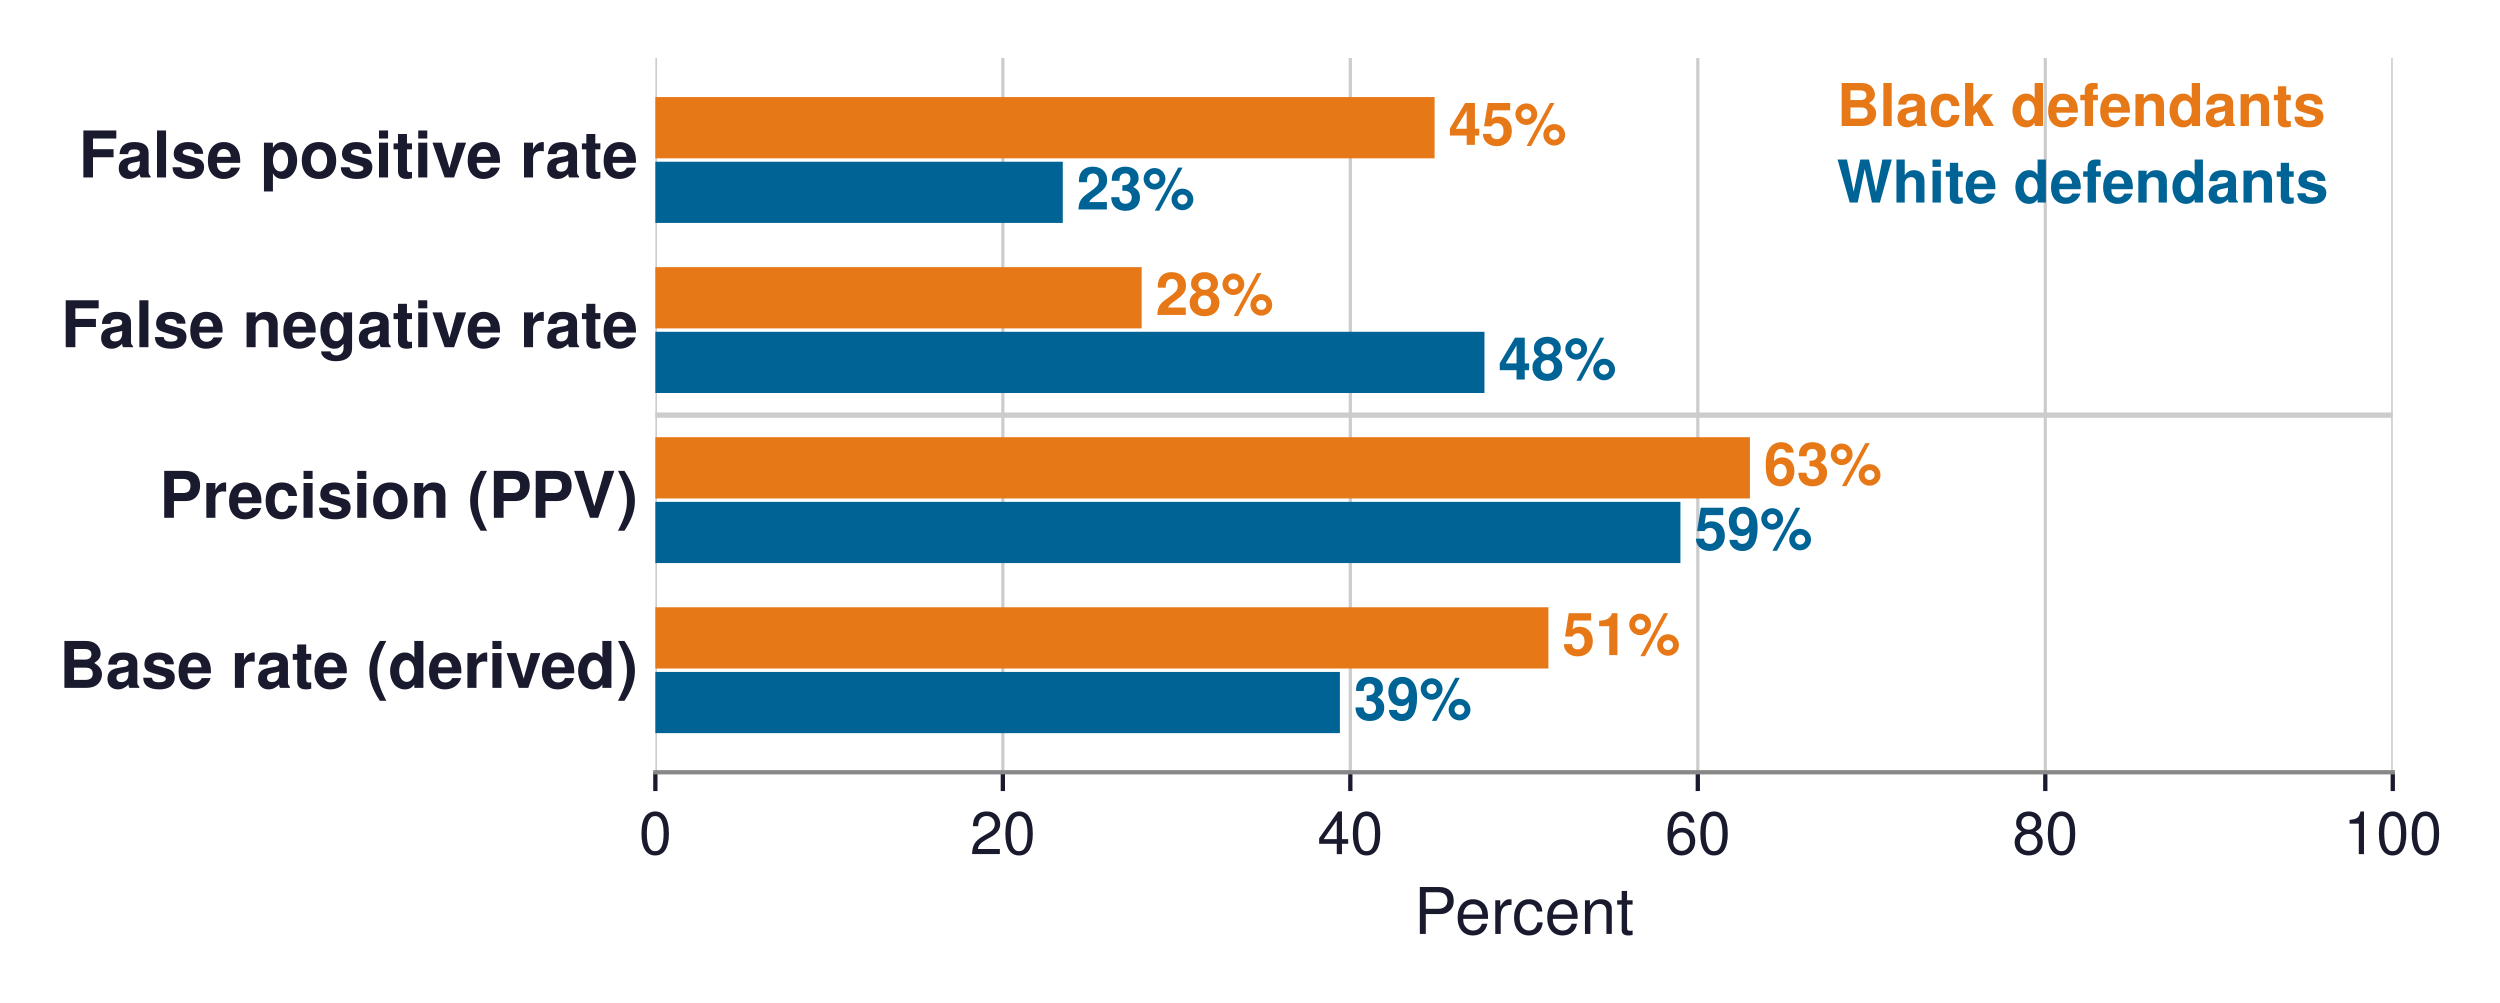
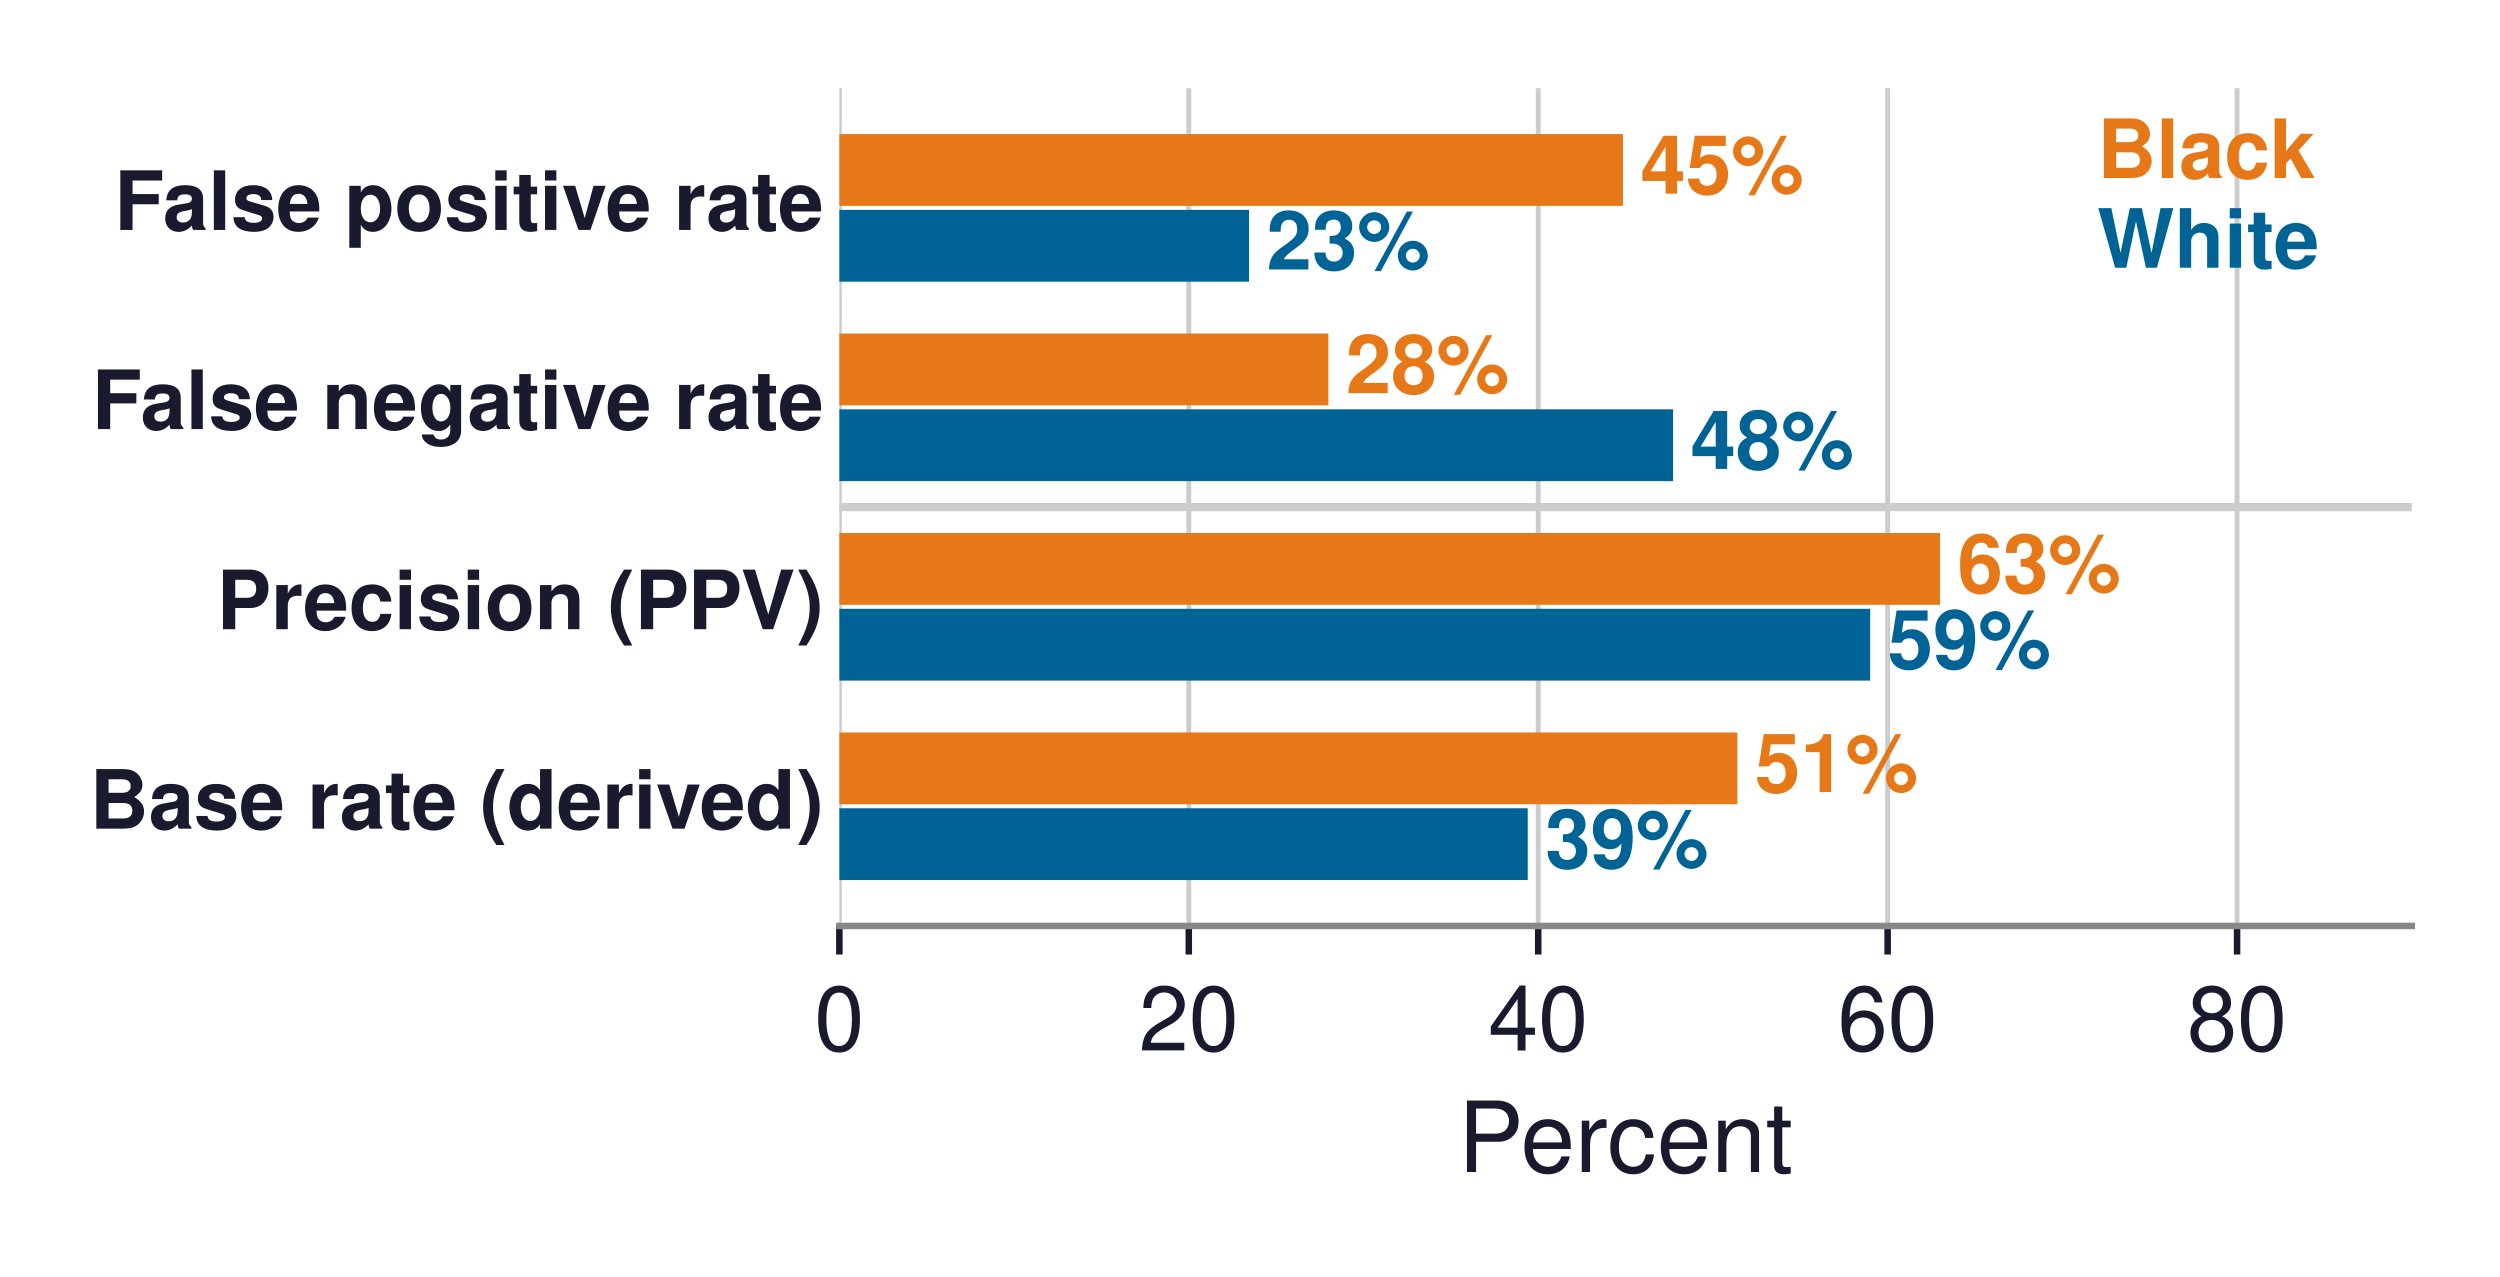
- <svg xmlns="http://www.w3.org/2000/svg" xmlns:xlink="http://www.w3.org/1999/xlink" width="465.695pt" height="186.814pt" viewBox="0 0 465.695 186.814" version="1.1">
+ <svg xmlns="http://www.w3.org/2000/svg" xmlns:xlink="http://www.w3.org/1999/xlink" width="306.071pt" height="156.322pt" viewBox="0 0 306.071 156.322" version="1.1">
  <defs>
    <style type="text/css">*{stroke-linejoin: round; stroke-linecap: butt}</style>
  </defs>
  <g id="figure_1">
    <g id="patch_1">
-       <path d="M 0 186.814  L 465.695 186.814  L 465.695 0  L 0 0  z " style="fill: #ffffff" />
+       <path d="M 0 156.322  L 306.071 156.322  L 306.071 0  L 0 0  z " style="fill: #ffffff" />
    </g>
    <g id="axes_1">
      <g id="patch_2">
-         <path d="M 122.08 143.856  L 445.72 143.856  L 445.72 10.8  L 122.08 10.8  z " style="fill: #ffffff" />
+         <path d="M 102.761 113.364  L 295.271 113.364  L 295.271 10.8  L 102.761 10.8  z " style="fill: #ffffff" />
      </g>
      <g id="matplotlib.axis_1">
        <g id="xtick_1">
          <g id="line2d_1">
-             <path d="M 122.08 143.856  L 122.08 10.8  " clip-path="url(#p32ffcf4e06)" style="fill: none; stroke: #cccccc; stroke-width: 0.6; stroke-linecap: square" />
+             <path d="M 102.761 113.364  L 102.761 10.8  " clip-path="url(#pfdc0ba618e)" style="fill: none; stroke: #cccccc; stroke-width: 0.6; stroke-linecap: square" />
          </g>
          <g id="line2d_2">
            <defs>
-               <path id="m6cfee495c1" d="M 0 0  L 0 3.5  " style="stroke: #1a1a2e; stroke-width: 0.8" />
+               <path id="mfa1cc81c1f" d="M 0 0  L 0 3.5  " style="stroke: #1a1a2e; stroke-width: 0.8" />
            </defs>
            <g>
-               <use xlink:href="#m6cfee495c1" x="122.08" y="143.856" style="fill: #1a1a2e; stroke: #1a1a2e; stroke-width: 0.8" />
+               <use xlink:href="#mfa1cc81c1f" x="102.761" y="113.364" style="fill: #1a1a2e; stroke: #1a1a2e; stroke-width: 0.8" />
            </g>
          </g>
          <g id="text_1">
-             <text style="font-size: 11px; font-family: 'Helvetica', 'Arial', 'DejaVu Sans', sans-serif; text-anchor: middle; fill: #1a1a2e" x="122.08" y="159.106" transform="rotate(-0 122.0795 159.106)">0</text>
+             <text style="font-size: 11px; font-family: 'Helvetica', 'Arial', 'DejaVu Sans', sans-serif; text-anchor: middle; fill: #1a1a2e" x="102.761" y="128.614" transform="rotate(-0 102.761 128.614)">0</text>
          </g>
        </g>
        <g id="xtick_2">
          <g id="line2d_3">
-             <path d="M 186.808 143.856  L 186.808 10.8  " clip-path="url(#p32ffcf4e06)" style="fill: none; stroke: #cccccc; stroke-width: 0.6; stroke-linecap: square" />
+             <path d="M 145.541 113.364  L 145.541 10.8  " clip-path="url(#pfdc0ba618e)" style="fill: none; stroke: #cccccc; stroke-width: 0.6; stroke-linecap: square" />
          </g>
          <g id="line2d_4">
            <g>
-               <use xlink:href="#m6cfee495c1" x="186.808" y="143.856" style="fill: #1a1a2e; stroke: #1a1a2e; stroke-width: 0.8" />
+               <use xlink:href="#mfa1cc81c1f" x="145.541" y="113.364" style="fill: #1a1a2e; stroke: #1a1a2e; stroke-width: 0.8" />
            </g>
          </g>
          <g id="text_2">
-             <text style="font-size: 11px; font-family: 'Helvetica', 'Arial', 'DejaVu Sans', sans-serif; text-anchor: middle; fill: #1a1a2e" x="186.808" y="159.106" transform="rotate(-0 186.8075 159.106)">20</text>
+             <text style="font-size: 11px; font-family: 'Helvetica', 'Arial', 'DejaVu Sans', sans-serif; text-anchor: middle; fill: #1a1a2e" x="145.541" y="128.614" transform="rotate(-0 145.541 128.614)">20</text>
          </g>
        </g>
        <g id="xtick_3">
          <g id="line2d_5">
-             <path d="M 251.536 143.856  L 251.536 10.8  " clip-path="url(#p32ffcf4e06)" style="fill: none; stroke: #cccccc; stroke-width: 0.6; stroke-linecap: square" />
+             <path d="M 188.321 113.364  L 188.321 10.8  " clip-path="url(#pfdc0ba618e)" style="fill: none; stroke: #cccccc; stroke-width: 0.6; stroke-linecap: square" />
          </g>
          <g id="line2d_6">
            <g>
-               <use xlink:href="#m6cfee495c1" x="251.536" y="143.856" style="fill: #1a1a2e; stroke: #1a1a2e; stroke-width: 0.8" />
+               <use xlink:href="#mfa1cc81c1f" x="188.321" y="113.364" style="fill: #1a1a2e; stroke: #1a1a2e; stroke-width: 0.8" />
            </g>
          </g>
          <g id="text_3">
-             <text style="font-size: 11px; font-family: 'Helvetica', 'Arial', 'DejaVu Sans', sans-serif; text-anchor: middle; fill: #1a1a2e" x="251.536" y="159.106" transform="rotate(-0 251.5355 159.106)">40</text>
+             <text style="font-size: 11px; font-family: 'Helvetica', 'Arial', 'DejaVu Sans', sans-serif; text-anchor: middle; fill: #1a1a2e" x="188.321" y="128.614" transform="rotate(-0 188.321 128.614)">40</text>
          </g>
        </g>
        <g id="xtick_4">
          <g id="line2d_7">
-             <path d="M 316.264 143.856  L 316.264 10.8  " clip-path="url(#p32ffcf4e06)" style="fill: none; stroke: #cccccc; stroke-width: 0.6; stroke-linecap: square" />
+             <path d="M 231.101 113.364  L 231.101 10.8  " clip-path="url(#pfdc0ba618e)" style="fill: none; stroke: #cccccc; stroke-width: 0.6; stroke-linecap: square" />
          </g>
          <g id="line2d_8">
            <g>
-               <use xlink:href="#m6cfee495c1" x="316.264" y="143.856" style="fill: #1a1a2e; stroke: #1a1a2e; stroke-width: 0.8" />
+               <use xlink:href="#mfa1cc81c1f" x="231.101" y="113.364" style="fill: #1a1a2e; stroke: #1a1a2e; stroke-width: 0.8" />
            </g>
          </g>
          <g id="text_4">
-             <text style="font-size: 11px; font-family: 'Helvetica', 'Arial', 'DejaVu Sans', sans-serif; text-anchor: middle; fill: #1a1a2e" x="316.264" y="159.106" transform="rotate(-0 316.2635 159.106)">60</text>
+             <text style="font-size: 11px; font-family: 'Helvetica', 'Arial', 'DejaVu Sans', sans-serif; text-anchor: middle; fill: #1a1a2e" x="231.101" y="128.614" transform="rotate(-0 231.101 128.614)">60</text>
          </g>
        </g>
        <g id="xtick_5">
          <g id="line2d_9">
-             <path d="M 380.992 143.856  L 380.992 10.8  " clip-path="url(#p32ffcf4e06)" style="fill: none; stroke: #cccccc; stroke-width: 0.6; stroke-linecap: square" />
+             <path d="M 273.881 113.364  L 273.881 10.8  " clip-path="url(#pfdc0ba618e)" style="fill: none; stroke: #cccccc; stroke-width: 0.6; stroke-linecap: square" />
          </g>
          <g id="line2d_10">
            <g>
-               <use xlink:href="#m6cfee495c1" x="380.992" y="143.856" style="fill: #1a1a2e; stroke: #1a1a2e; stroke-width: 0.8" />
+               <use xlink:href="#mfa1cc81c1f" x="273.881" y="113.364" style="fill: #1a1a2e; stroke: #1a1a2e; stroke-width: 0.8" />
            </g>
          </g>
          <g id="text_5">
-             <text style="font-size: 11px; font-family: 'Helvetica', 'Arial', 'DejaVu Sans', sans-serif; text-anchor: middle; fill: #1a1a2e" x="380.992" y="159.106" transform="rotate(-0 380.9915 159.106)">80</text>
+             <text style="font-size: 11px; font-family: 'Helvetica', 'Arial', 'DejaVu Sans', sans-serif; text-anchor: middle; fill: #1a1a2e" x="273.881" y="128.614" transform="rotate(-0 273.881 128.614)">80</text>
          </g>
        </g>
-         <g id="xtick_6">
-           <g id="line2d_11">
-             <path d="M 445.72 143.856  L 445.72 10.8  " clip-path="url(#p32ffcf4e06)" style="fill: none; stroke: #cccccc; stroke-width: 0.6; stroke-linecap: square" />
-           </g>
-           <g id="line2d_12">
-             <g>
-               <use xlink:href="#m6cfee495c1" x="445.72" y="143.856" style="fill: #1a1a2e; stroke: #1a1a2e; stroke-width: 0.8" />
-             </g>
-           </g>
-           <g id="text_6">
-             <text style="font-size: 11px; font-family: 'Helvetica', 'Arial', 'DejaVu Sans', sans-serif; text-anchor: middle; fill: #1a1a2e" x="445.72" y="159.106" transform="rotate(-0 445.7195 159.106)">100</text>
-           </g>
-         </g>
-         <g id="text_7">
-           <text style="font-size: 12px; font-family: 'Helvetica', 'Arial', 'DejaVu Sans', sans-serif; text-anchor: middle; fill: #1a1a2e" x="283.9" y="173.975" transform="rotate(-0 283.8995 173.9751)">Percent</text>
+         <g id="text_6">
+           <text style="font-size: 12px; font-family: 'Helvetica', 'Arial', 'DejaVu Sans', sans-serif; text-anchor: middle; fill: #1a1a2e" x="199.016" y="143.483" transform="rotate(-0 199.016 143.4831)">Percent</text>
        </g>
      </g>
      <g id="matplotlib.axis_2" />
      <g id="patch_3">
-         <path d="M 122.08 29.491  L 267.232 29.491  L 267.232 18.086  L 122.08 18.086  z " clip-path="url(#p32ffcf4e06)" style="fill: #e67817" />
+         <path d="M 102.761 25.208  L 198.695 25.208  L 198.695 16.417  L 102.761 16.417  z " clip-path="url(#pfdc0ba618e)" style="fill: #e67817" />
      </g>
      <g id="patch_4">
-         <path d="M 122.08 41.53  L 197.973 41.53  L 197.973 30.125  L 122.08 30.125  z " clip-path="url(#p32ffcf4e06)" style="fill: #006395" />
+         <path d="M 102.761 34.487  L 152.921 34.487  L 152.921 25.696  L 102.761 25.696  z " clip-path="url(#pfdc0ba618e)" style="fill: #006395" />
      </g>
      <g id="patch_5">
-         <path d="M 122.08 61.171  L 212.666 61.171  L 212.666 49.766  L 122.08 49.766  z " clip-path="url(#p32ffcf4e06)" style="fill: #e67817" />
+         <path d="M 102.761 49.628  L 162.632 49.628  L 162.632 40.837  L 102.761 40.837  z " clip-path="url(#pfdc0ba618e)" style="fill: #e67817" />
      </g>
      <g id="patch_6">
-         <path d="M 122.08 73.21  L 276.521 73.21  L 276.521 61.805  L 122.08 61.805  z " clip-path="url(#p32ffcf4e06)" style="fill: #006395" />
+         <path d="M 102.761 58.907  L 204.834 58.907  L 204.834 50.116  L 102.761 50.116  z " clip-path="url(#pfdc0ba618e)" style="fill: #006395" />
      </g>
      <g id="patch_7">
-         <path d="M 122.08 92.851  L 325.973 92.851  L 325.973 81.446  L 122.08 81.446  z " clip-path="url(#p32ffcf4e06)" style="fill: #e67817" />
+         <path d="M 102.761 74.048  L 237.518 74.048  L 237.518 65.257  L 102.761 65.257  z " clip-path="url(#pfdc0ba618e)" style="fill: #e67817" />
      </g>
      <g id="patch_8">
-         <path d="M 122.08 104.89  L 313.027 104.89  L 313.027 93.485  L 122.08 93.485  z " clip-path="url(#p32ffcf4e06)" style="fill: #006395" />
+         <path d="M 102.761 83.327  L 228.962 83.327  L 228.962 74.536  L 102.761 74.536  z " clip-path="url(#pfdc0ba618e)" style="fill: #006395" />
      </g>
      <g id="patch_9">
-         <path d="M 122.08 124.531  L 288.43 124.531  L 288.43 113.126  L 122.08 113.126  z " clip-path="url(#p32ffcf4e06)" style="fill: #e67817" />
+         <path d="M 102.761 98.468  L 212.706 98.468  L 212.706 89.677  L 102.761 89.677  z " clip-path="url(#pfdc0ba618e)" style="fill: #e67817" />
      </g>
      <g id="patch_10">
-         <path d="M 122.08 136.57  L 249.594 136.57  L 249.594 125.165  L 122.08 125.165  z " clip-path="url(#p32ffcf4e06)" style="fill: #006395" />
+         <path d="M 102.761 107.747  L 187.038 107.747  L 187.038 98.956  L 102.761 98.956  z " clip-path="url(#pfdc0ba618e)" style="fill: #006395" />
      </g>
-       <g id="line2d_13">
-         <path d="M 122.08 77.328  L 445.72 77.328  " clip-path="url(#p32ffcf4e06)" style="fill: none; stroke: #cccccc; stroke-linecap: square" />
+       <g id="line2d_11">
+         <path d="M 102.761 62.082  L 295.271 62.082  " clip-path="url(#pfdc0ba618e)" style="fill: none; stroke: #cccccc; stroke-linecap: square" />
      </g>
      <g id="patch_11">
-         <path d="M 122.08 143.856  L 445.72 143.856  " style="fill: none; stroke: #888888; stroke-width: 0.8; stroke-linejoin: miter; stroke-linecap: square" />
+         <path d="M 102.761 113.364  L 295.271 113.364  " style="fill: none; stroke: #888888; stroke-width: 0.8; stroke-linejoin: miter; stroke-linecap: square" />
+       </g>
+       <g id="text_7">
+         <text style="font-weight: 700; font-size: 10px; font-family: 'Helvetica', 'Arial', 'DejaVu Sans', sans-serif; text-anchor: start; fill: #e67817" x="200.834" y="23.713" transform="rotate(-0 200.8342 23.71259)">45%</text>
      </g>
      <g id="text_8">
-         <text style="font-weight: 700; font-size: 11px; font-family: 'Helvetica', 'Arial', 'DejaVu Sans', sans-serif; text-anchor: start; fill: #e67817" x="269.821" y="26.979" transform="rotate(-0 269.8212 26.97923)">45%</text>
+         <text style="font-weight: 700; font-size: 10px; font-family: 'Helvetica', 'Arial', 'DejaVu Sans', sans-serif; text-anchor: start; fill: #006395" x="155.06" y="32.992" transform="rotate(-0 155.0596 32.99219)">23%</text>
      </g>
      <g id="text_9">
-         <text style="font-weight: 700; font-size: 11px; font-family: 'Helvetica', 'Arial', 'DejaVu Sans', sans-serif; text-anchor: start; fill: #006395" x="200.562" y="39.018" transform="rotate(-0 200.5622 39.01763)">23%</text>
+         <text style="font-weight: 700; font-size: 10px; font-family: 'Helvetica', 'Arial', 'DejaVu Sans', sans-serif; text-anchor: end; fill: #1a1a2e" x="100.836" y="28.154" transform="rotate(-0 100.8359 28.15434)">False positive rate</text>
      </g>
      <g id="text_10">
-         <text style="font-weight: 700; font-size: 12px; font-family: 'Helvetica', 'Arial', 'DejaVu Sans', sans-serif; text-anchor: end; fill: #1a1a2e" x="118.843" y="33.051" transform="rotate(-0 118.8431 33.05081)">False positive rate</text>
+         <text style="font-weight: 700; font-size: 10px; font-family: 'Helvetica', 'Arial', 'DejaVu Sans', sans-serif; text-anchor: start; fill: #e67817" x="164.771" y="48.133" transform="rotate(-0 164.7706 48.13259)">28%</text>
      </g>
      <g id="text_11">
-         <text style="font-weight: 700; font-size: 11px; font-family: 'Helvetica', 'Arial', 'DejaVu Sans', sans-serif; text-anchor: start; fill: #e67817" x="215.255" y="58.659" transform="rotate(-0 215.2555 58.65923)">28%</text>
+         <text style="font-weight: 700; font-size: 10px; font-family: 'Helvetica', 'Arial', 'DejaVu Sans', sans-serif; text-anchor: start; fill: #006395" x="206.973" y="57.412" transform="rotate(-0 206.9731 57.41219)">48%</text>
      </g>
      <g id="text_12">
-         <text style="font-weight: 700; font-size: 11px; font-family: 'Helvetica', 'Arial', 'DejaVu Sans', sans-serif; text-anchor: start; fill: #006395" x="279.11" y="70.698" transform="rotate(-0 279.1097 70.69763)">48%</text>
+         <text style="font-weight: 700; font-size: 10px; font-family: 'Helvetica', 'Arial', 'DejaVu Sans', sans-serif; text-anchor: end; fill: #1a1a2e" x="100.836" y="52.533" transform="rotate(-0 100.8359 52.53294)">False negative rate</text>
      </g>
      <g id="text_13">
-         <text style="font-weight: 700; font-size: 12px; font-family: 'Helvetica', 'Arial', 'DejaVu Sans', sans-serif; text-anchor: end; fill: #1a1a2e" x="118.843" y="64.681" transform="rotate(-0 118.8431 64.68112)">False negative rate</text>
+         <text style="font-weight: 700; font-size: 10px; font-family: 'Helvetica', 'Arial', 'DejaVu Sans', sans-serif; text-anchor: start; fill: #e67817" x="239.657" y="72.553" transform="rotate(-0 239.657 72.55259)">63%</text>
      </g>
      <g id="text_14">
-         <text style="font-weight: 700; font-size: 11px; font-family: 'Helvetica', 'Arial', 'DejaVu Sans', sans-serif; text-anchor: start; fill: #e67817" x="328.562" y="90.339" transform="rotate(-0 328.5618 90.33923)">63%</text>
+         <text style="font-weight: 700; font-size: 10px; font-family: 'Helvetica', 'Arial', 'DejaVu Sans', sans-serif; text-anchor: start; fill: #006395" x="231.101" y="81.832" transform="rotate(-0 231.101 81.83219)">59%</text>
      </g>
      <g id="text_15">
-         <text style="font-weight: 700; font-size: 11px; font-family: 'Helvetica', 'Arial', 'DejaVu Sans', sans-serif; text-anchor: start; fill: #006395" x="315.616" y="102.378" transform="rotate(-0 315.6162 102.3776)">59%</text>
+         <text style="font-weight: 700; font-size: 10px; font-family: 'Helvetica', 'Arial', 'DejaVu Sans', sans-serif; text-anchor: end; fill: #1a1a2e" x="100.836" y="77.033" transform="rotate(-0 100.8359 77.03341)">Precision (PPV)</text>
      </g>
      <g id="text_16">
-         <text style="font-weight: 700; font-size: 12px; font-family: 'Helvetica', 'Arial', 'DejaVu Sans', sans-serif; text-anchor: end; fill: #1a1a2e" x="118.843" y="96.458" transform="rotate(-0 118.8431 96.45769)">Precision (PPV)</text>
+         <text style="font-weight: 700; font-size: 10px; font-family: 'Helvetica', 'Arial', 'DejaVu Sans', sans-serif; text-anchor: start; fill: #e67817" x="214.845" y="96.973" transform="rotate(-0 214.8446 96.97259)">51%</text>
      </g>
      <g id="text_17">
-         <text style="font-weight: 700; font-size: 11px; font-family: 'Helvetica', 'Arial', 'DejaVu Sans', sans-serif; text-anchor: start; fill: #e67817" x="291.02" y="122.019" transform="rotate(-0 291.0196 122.0192)">51%</text>
+         <text style="font-weight: 700; font-size: 10px; font-family: 'Helvetica', 'Arial', 'DejaVu Sans', sans-serif; text-anchor: start; fill: #006395" x="189.177" y="106.252" transform="rotate(-0 189.1766 106.2522)">39%</text>
      </g>
      <g id="text_18">
-         <text style="font-weight: 700; font-size: 11px; font-family: 'Helvetica', 'Arial', 'DejaVu Sans', sans-serif; text-anchor: start; fill: #006395" x="252.183" y="134.058" transform="rotate(-0 252.1828 134.0576)">39%</text>
+         <text style="font-weight: 700; font-size: 10px; font-family: 'Helvetica', 'Arial', 'DejaVu Sans', sans-serif; text-anchor: end; fill: #1a1a2e" x="100.836" y="101.453" transform="rotate(-0 100.8359 101.4534)">Base rate (derived)</text>
      </g>
      <g id="text_19">
-         <text style="font-weight: 700; font-size: 12px; font-family: 'Helvetica', 'Arial', 'DejaVu Sans', sans-serif; text-anchor: end; fill: #1a1a2e" x="118.843" y="128.138" transform="rotate(-0 118.8431 128.1377)">Base rate (derived)</text>
+         <text style="font-weight: 700; font-size: 10px; font-family: 'Helvetica', 'Arial', 'DejaVu Sans', sans-serif; text-anchor: start; fill: #e67817" x="256.769" y="21.789" transform="rotate(-0 256.769 21.789)">Black</text>
      </g>
      <g id="text_20">
-         <text style="font-weight: 700; font-size: 11px; font-family: 'Helvetica', 'Arial', 'DejaVu Sans', sans-serif; text-anchor: start; fill: #e67817" x="342.155" y="23.472" transform="rotate(-0 342.1547 23.472)">Black defendants</text>
-       </g>
-       <g id="text_21">
-         <text style="font-weight: 700; font-size: 11px; font-family: 'Helvetica', 'Arial', 'DejaVu Sans', sans-serif; text-anchor: start; fill: #006395" x="342.155" y="37.728" transform="rotate(-0 342.1547 37.728)">White defendants</text>
+         <text style="font-weight: 700; font-size: 10px; font-family: 'Helvetica', 'Arial', 'DejaVu Sans', sans-serif; text-anchor: start; fill: #006395" x="256.769" y="32.778" transform="rotate(-0 256.769 32.778)">White</text>
      </g>
    </g>
  </g>
  <defs>
-     <clipPath id="p32ffcf4e06">
-       <rect x="122.08" y="10.8" width="323.64" height="133.056" />
+     <clipPath id="pfdc0ba618e">
+       <rect x="102.761" y="10.8" width="192.51" height="102.564" />
    </clipPath>
  </defs>
</svg>
